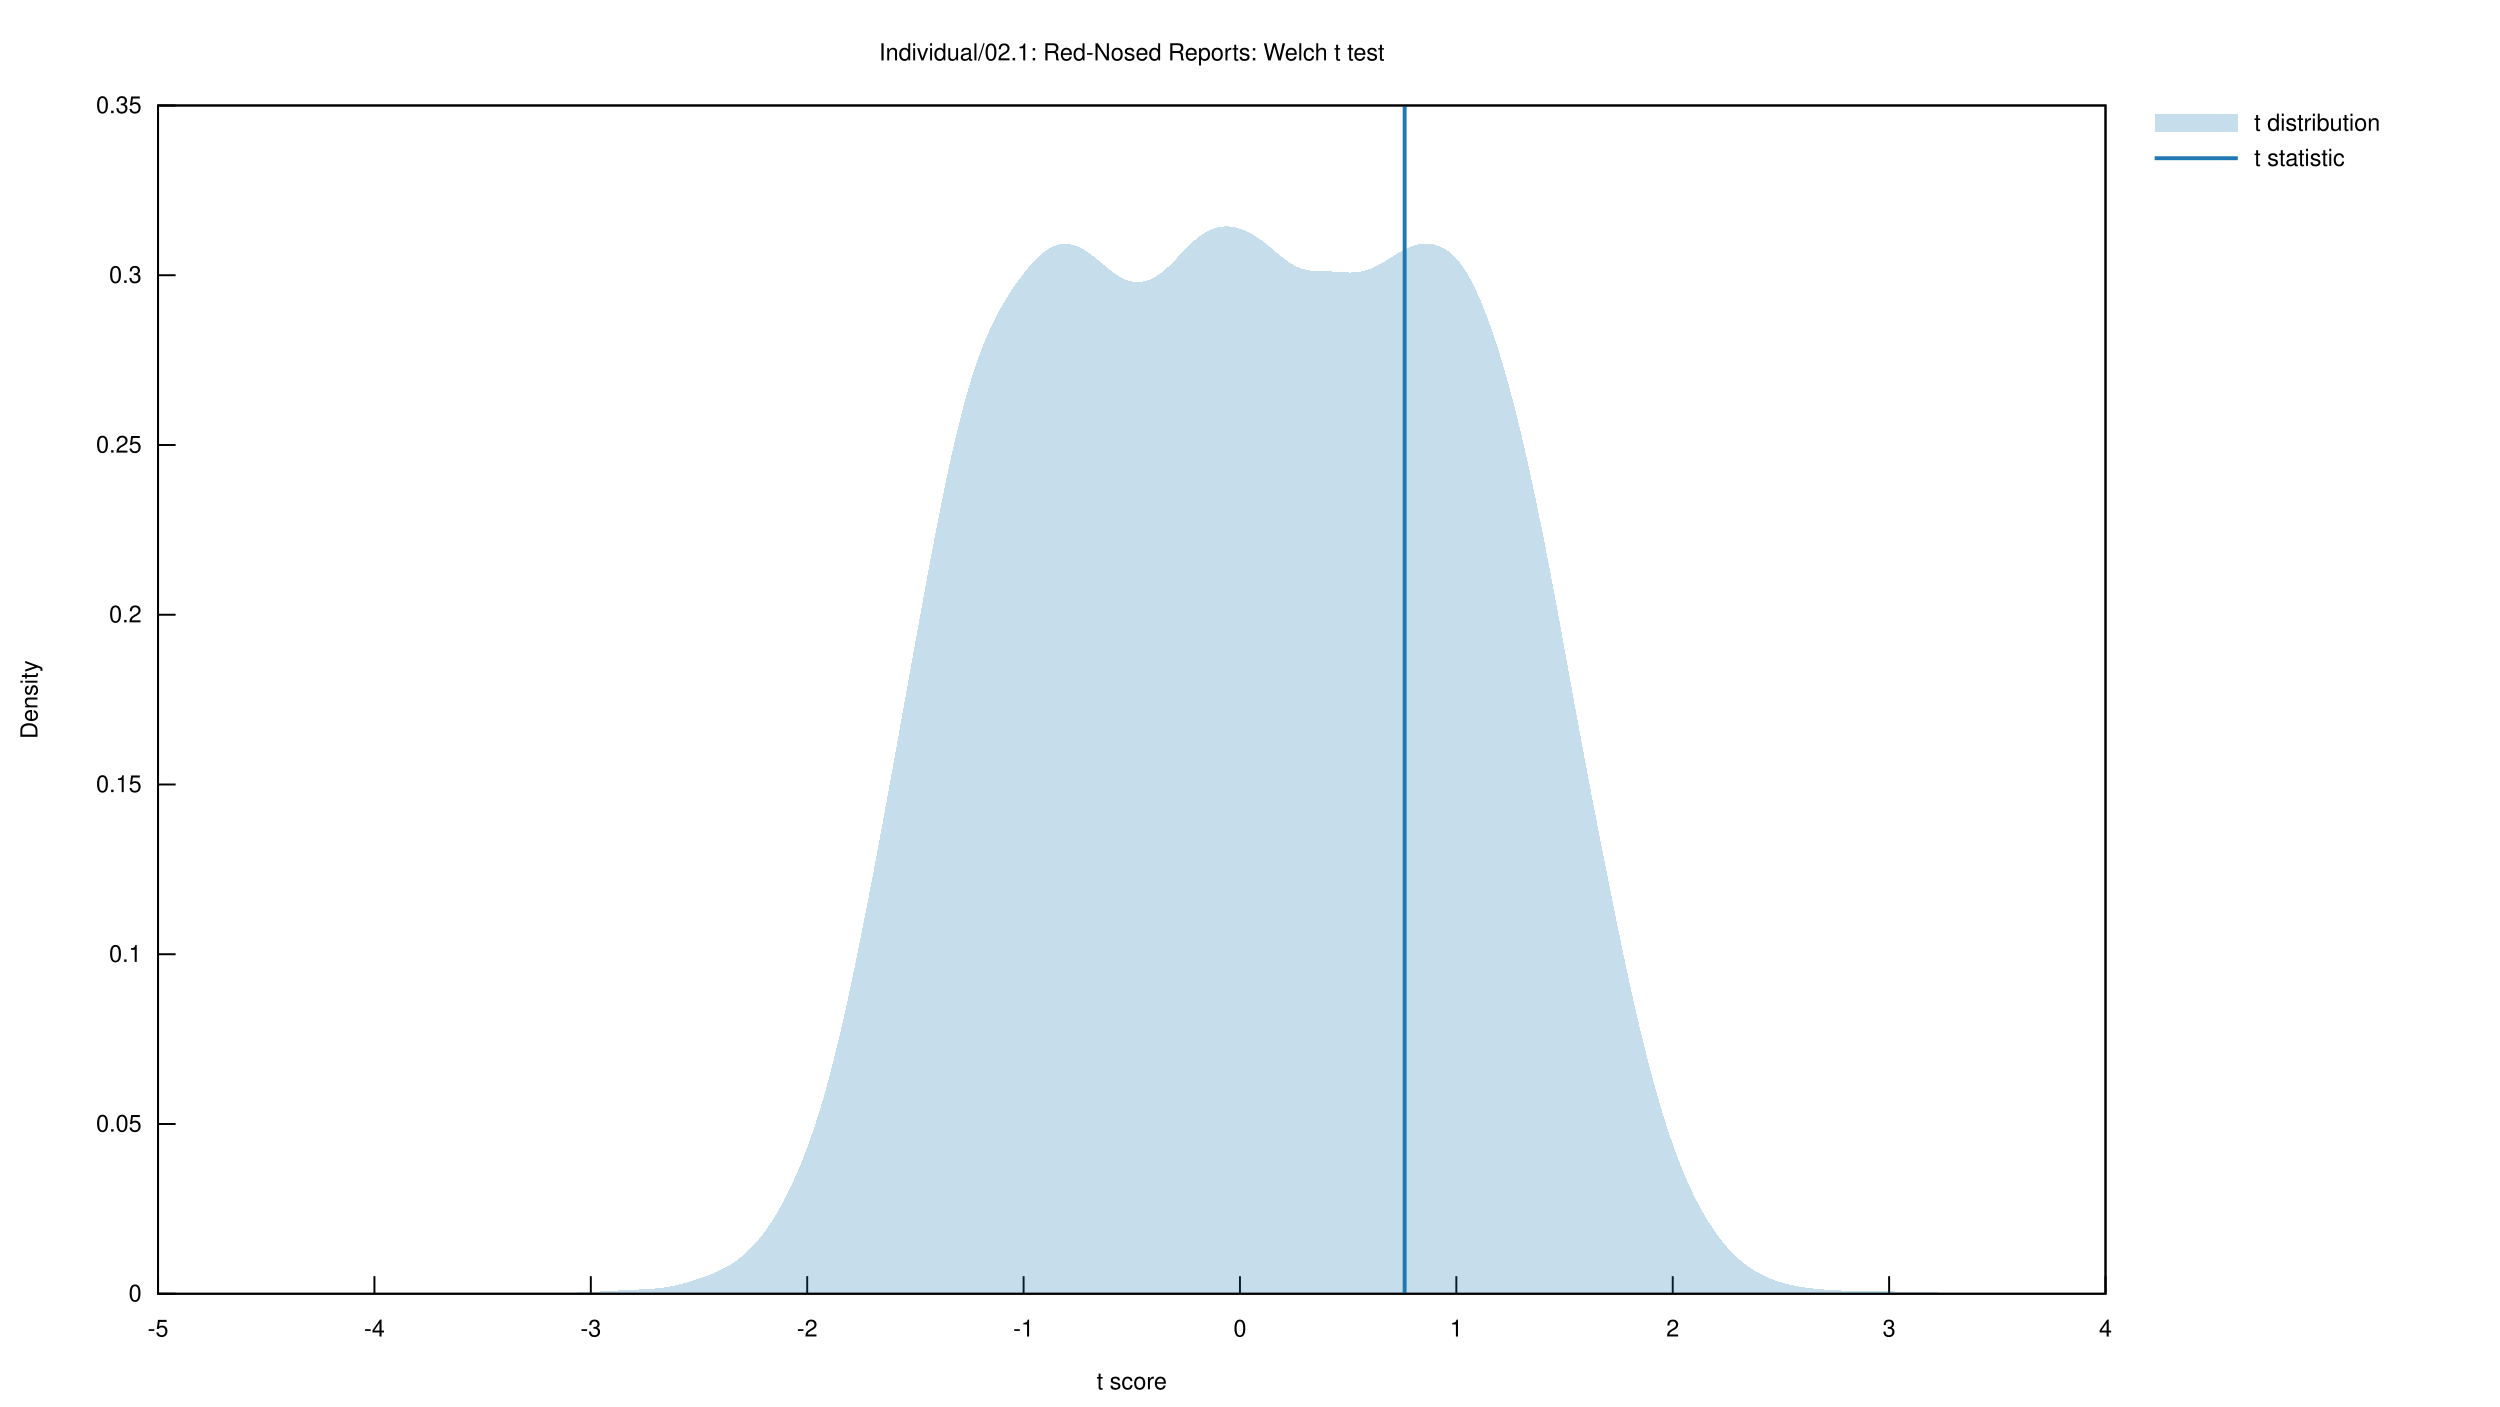
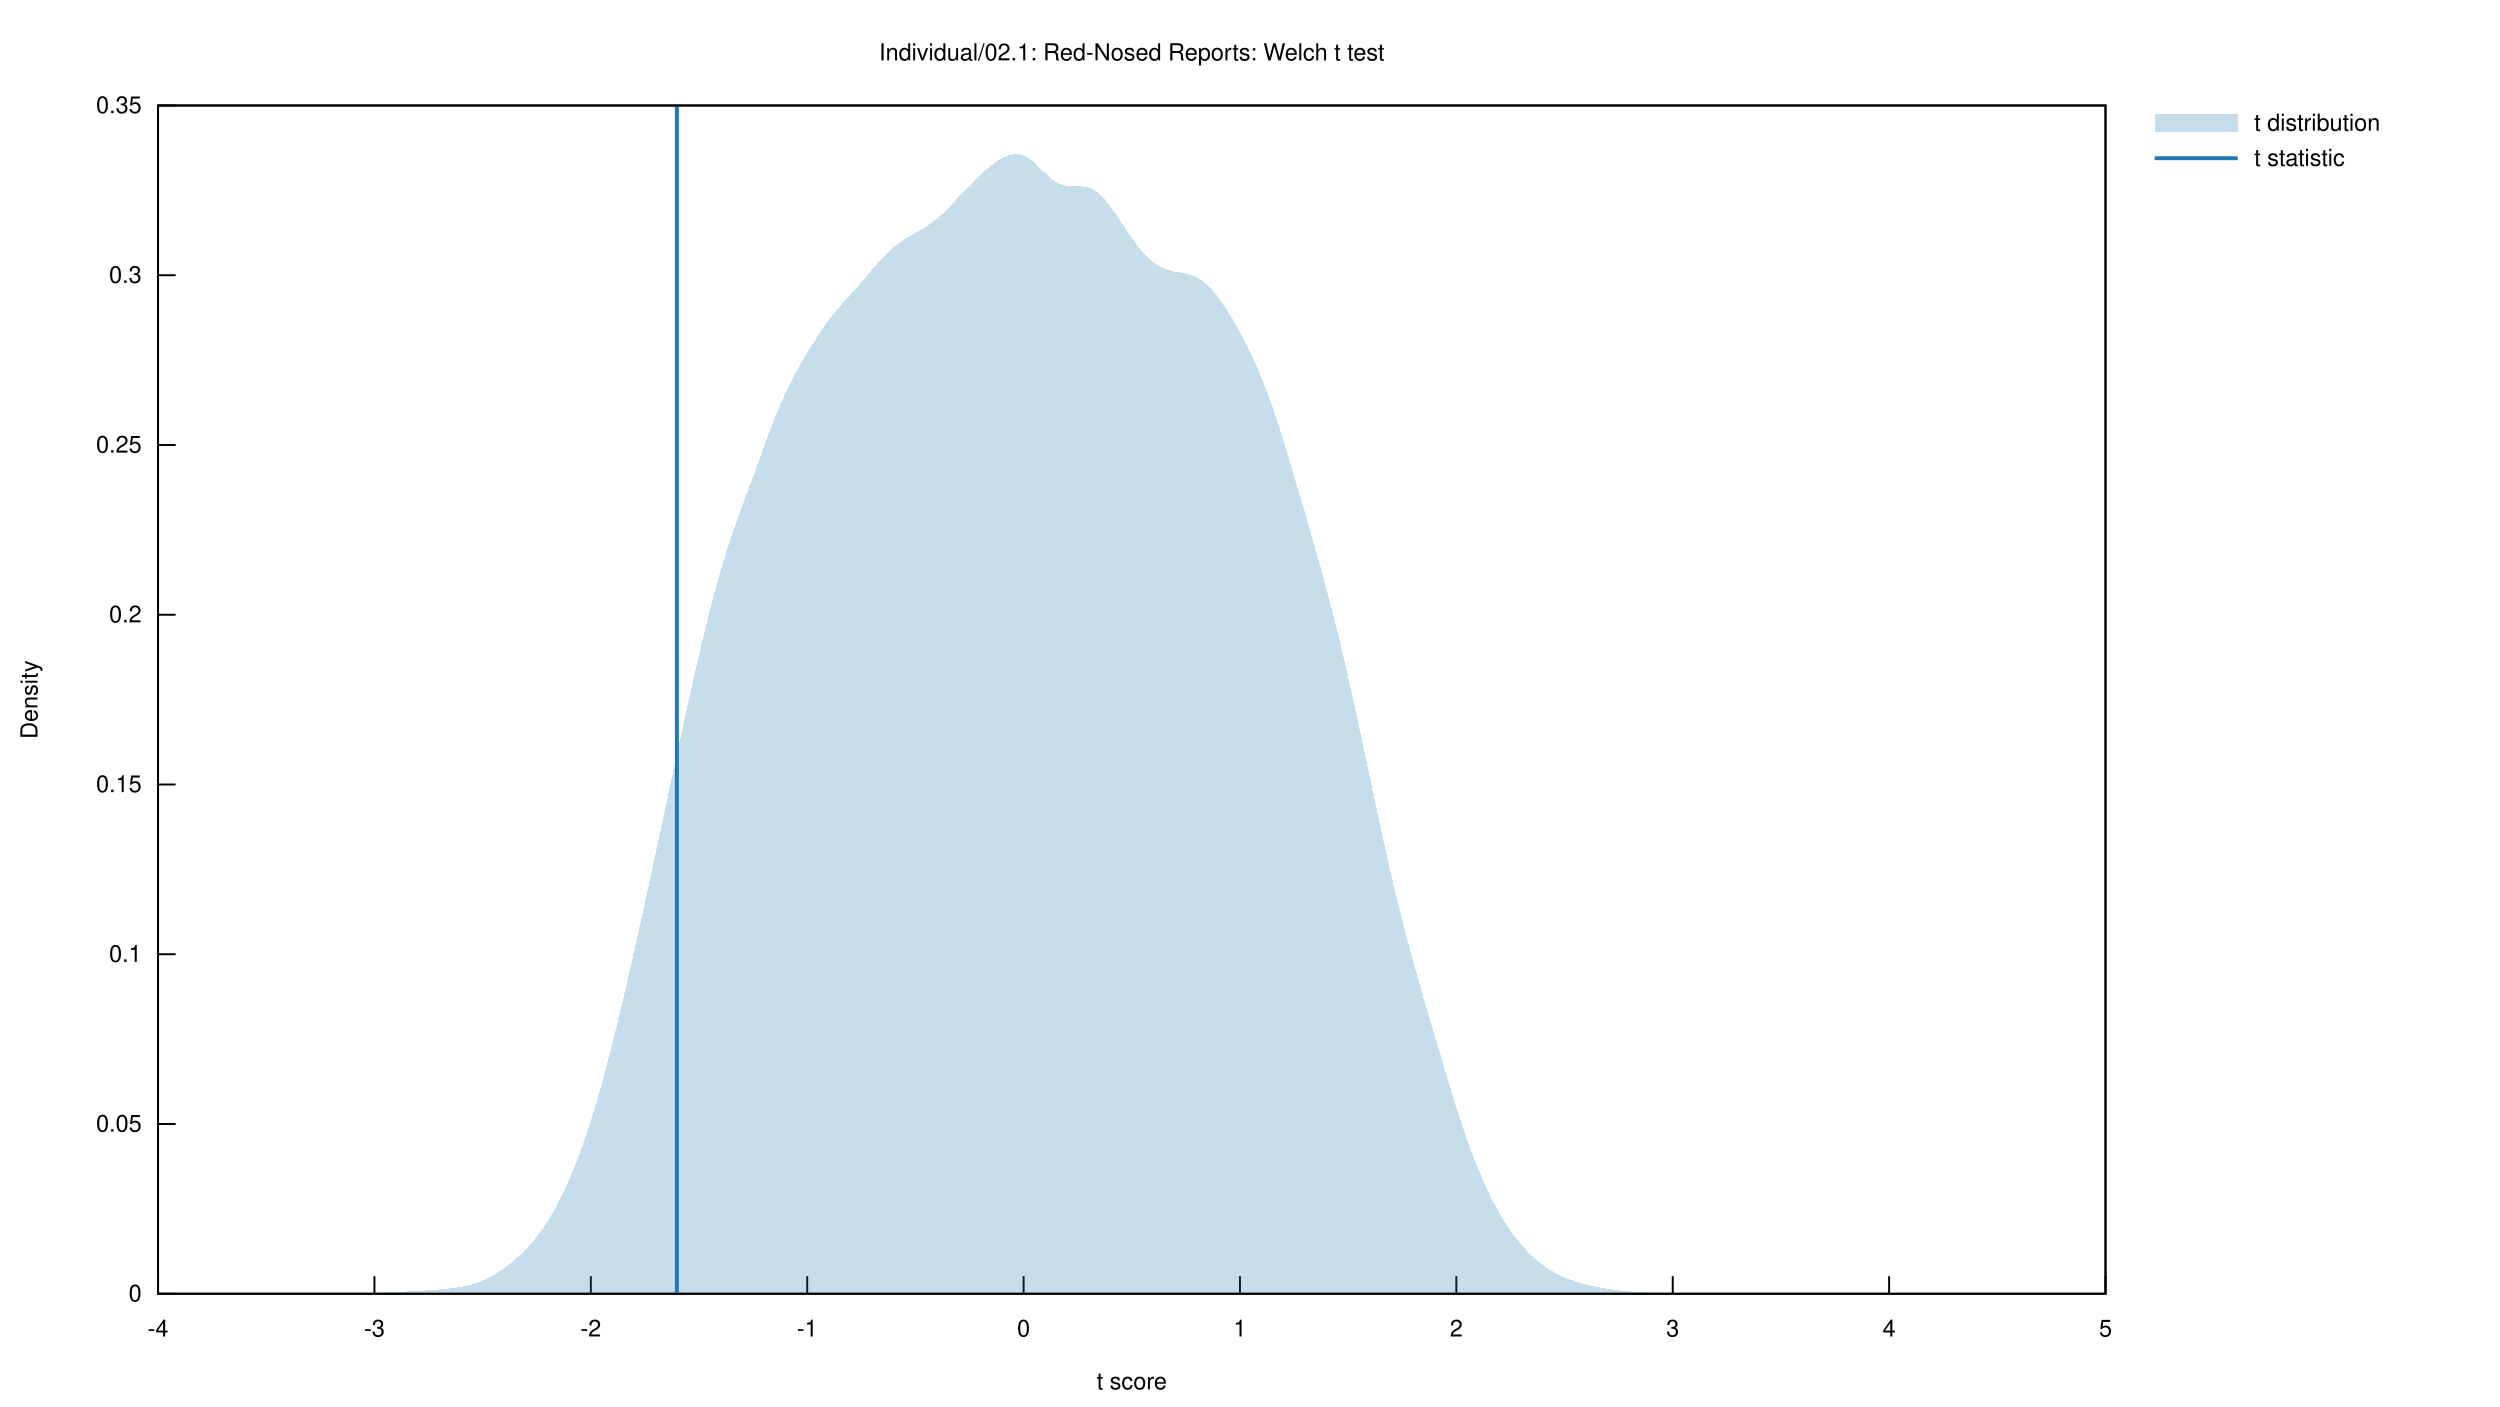
<svg xmlns="http://www.w3.org/2000/svg" xmlns:xlink="http://www.w3.org/1999/xlink" viewBox="0 0 1280 720">
  <g id="gnuplot_canvas">
    <rect x="0" y="0" width="1280" height="720" fill="none" />
    <defs>
      <circle id="gpDot" r="0.5" stroke-width="0.5" stroke="currentColor" />
      <path id="gpPt0" stroke-width="0.222" stroke="currentColor" d="M-1,0 h2 M0,-1 v2" />
      <path id="gpPt1" stroke-width="0.222" stroke="currentColor" d="M-1,-1 L1,1 M1,-1 L-1,1" />
      <path id="gpPt2" stroke-width="0.222" stroke="currentColor" d="M-1,0 L1,0 M0,-1 L0,1 M-1,-1 L1,1 M-1,1 L1,-1" />
      <rect id="gpPt3" stroke-width="0.222" stroke="currentColor" x="-1" y="-1" width="2" height="2" />
      <rect id="gpPt4" stroke-width="0.222" stroke="currentColor" fill="currentColor" x="-1" y="-1" width="2" height="2" />
      <circle id="gpPt5" stroke-width="0.222" stroke="currentColor" cx="0" cy="0" r="1" />
      <use xlink:href="#gpPt5" id="gpPt6" fill="currentColor" stroke="none" />
      <path id="gpPt7" stroke-width="0.222" stroke="currentColor" d="M0,-1.33 L-1.33,0.67 L1.33,0.67 z" />
      <use xlink:href="#gpPt7" id="gpPt8" fill="currentColor" stroke="none" />
      <use xlink:href="#gpPt7" id="gpPt9" stroke="currentColor" transform="rotate(180)" />
      <use xlink:href="#gpPt9" id="gpPt10" fill="currentColor" stroke="none" />
      <use xlink:href="#gpPt3" id="gpPt11" stroke="currentColor" transform="rotate(45)" />
      <use xlink:href="#gpPt11" id="gpPt12" fill="currentColor" stroke="none" />
      <path id="gpPt13" stroke-width="0.222" stroke="currentColor" d="M0,1.330 L1.265,0.411 L0.782,-1.067 L-0.782,-1.076 L-1.265,0.411 z" />
      <use xlink:href="#gpPt13" id="gpPt14" fill="currentColor" stroke="none" />
      <filter id="textbox" filterUnits="objectBoundingBox" x="0" y="0" height="1" width="1">
        <feFlood flood-color="white" flood-opacity="1" result="bgnd" />
        <feComposite in="SourceGraphic" in2="bgnd" operator="atop" />
      </filter>
      <filter id="greybox" filterUnits="objectBoundingBox" x="0" y="0" height="1" width="1">
        <feFlood flood-color="lightgrey" flood-opacity="1" result="grey" />
        <feComposite in="SourceGraphic" in2="grey" operator="atop" />
      </filter>
    </defs>
    <g fill="none" color="white" stroke="currentColor" stroke-width="1.00" stroke-linecap="butt" stroke-linejoin="miter">
</g>
    <g fill="none" color="black" stroke="currentColor" stroke-width="1.00" stroke-linecap="butt" stroke-linejoin="miter">
      <path stroke="black" d="M80.92,662.40 L89.92,662.40  " />
      <g transform="translate(72.53,666.30)" stroke="none" fill="black" font-family="Helvetica" font-size="12.00" text-anchor="end">
        <text>
          <tspan font-family="Helvetica"> 0</tspan>
        </text>
      </g>
    </g>
    <g fill="none" color="black" stroke="currentColor" stroke-width="1.00" stroke-linecap="butt" stroke-linejoin="miter">
      <path stroke="black" d="M80.92,575.49 L89.92,575.49  " />
      <g transform="translate(72.53,579.39)" stroke="none" fill="black" font-family="Helvetica" font-size="12.00" text-anchor="end">
        <text>
          <tspan font-family="Helvetica"> 0.05</tspan>
        </text>
      </g>
    </g>
    <g fill="none" color="black" stroke="currentColor" stroke-width="1.00" stroke-linecap="butt" stroke-linejoin="miter">
      <path stroke="black" d="M80.92,488.57 L89.92,488.57  " />
      <g transform="translate(72.53,492.47)" stroke="none" fill="black" font-family="Helvetica" font-size="12.00" text-anchor="end">
        <text>
          <tspan font-family="Helvetica"> 0.1</tspan>
        </text>
      </g>
    </g>
    <g fill="none" color="black" stroke="currentColor" stroke-width="1.00" stroke-linecap="butt" stroke-linejoin="miter">
      <path stroke="black" d="M80.92,401.66 L89.92,401.66  " />
      <g transform="translate(72.53,405.56)" stroke="none" fill="black" font-family="Helvetica" font-size="12.00" text-anchor="end">
        <text>
          <tspan font-family="Helvetica"> 0.15</tspan>
        </text>
      </g>
    </g>
    <g fill="none" color="black" stroke="currentColor" stroke-width="1.00" stroke-linecap="butt" stroke-linejoin="miter">
      <path stroke="black" d="M80.92,314.75 L89.92,314.75  " />
      <g transform="translate(72.53,318.65)" stroke="none" fill="black" font-family="Helvetica" font-size="12.00" text-anchor="end">
        <text>
          <tspan font-family="Helvetica"> 0.2</tspan>
        </text>
      </g>
    </g>
    <g fill="none" color="black" stroke="currentColor" stroke-width="1.00" stroke-linecap="butt" stroke-linejoin="miter">
      <path stroke="black" d="M80.92,227.84 L89.92,227.84  " />
      <g transform="translate(72.53,231.74)" stroke="none" fill="black" font-family="Helvetica" font-size="12.00" text-anchor="end">
        <text>
          <tspan font-family="Helvetica"> 0.25</tspan>
        </text>
      </g>
    </g>
    <g fill="none" color="black" stroke="currentColor" stroke-width="1.00" stroke-linecap="butt" stroke-linejoin="miter">
      <path stroke="black" d="M80.92,140.92 L89.92,140.92  " />
      <g transform="translate(72.53,144.82)" stroke="none" fill="black" font-family="Helvetica" font-size="12.00" text-anchor="end">
        <text>
          <tspan font-family="Helvetica"> 0.3</tspan>
        </text>
      </g>
    </g>
    <g fill="none" color="black" stroke="currentColor" stroke-width="1.00" stroke-linecap="butt" stroke-linejoin="miter">
      <path stroke="black" d="M80.92,54.01 L89.92,54.01  " />
      <g transform="translate(72.53,57.91)" stroke="none" fill="black" font-family="Helvetica" font-size="12.00" text-anchor="end">
        <text>
          <tspan font-family="Helvetica"> 0.35</tspan>
        </text>
      </g>
    </g>
    <g fill="none" color="black" stroke="currentColor" stroke-width="1.00" stroke-linecap="butt" stroke-linejoin="miter">
      <path stroke="black" d="M80.92,662.40 L80.92,653.40  " />
      <g transform="translate(80.92,684.30)" stroke="none" fill="black" font-family="Helvetica" font-size="12.00" text-anchor="middle">
        <text>
-           <tspan font-family="Helvetica">-5</tspan>
+           <tspan font-family="Helvetica">-4</tspan>
        </text>
      </g>
    </g>
    <g fill="none" color="black" stroke="currentColor" stroke-width="1.00" stroke-linecap="butt" stroke-linejoin="miter">
      <path stroke="black" d="M191.71,662.40 L191.71,653.40  " />
      <g transform="translate(191.71,684.30)" stroke="none" fill="black" font-family="Helvetica" font-size="12.00" text-anchor="middle">
        <text>
-           <tspan font-family="Helvetica">-4</tspan>
+           <tspan font-family="Helvetica">-3</tspan>
        </text>
      </g>
    </g>
    <g fill="none" color="black" stroke="currentColor" stroke-width="1.00" stroke-linecap="butt" stroke-linejoin="miter">
      <path stroke="black" d="M302.50,662.40 L302.50,653.40  " />
      <g transform="translate(302.50,684.30)" stroke="none" fill="black" font-family="Helvetica" font-size="12.00" text-anchor="middle">
        <text>
-           <tspan font-family="Helvetica">-3</tspan>
+           <tspan font-family="Helvetica">-2</tspan>
        </text>
      </g>
    </g>
    <g fill="none" color="black" stroke="currentColor" stroke-width="1.00" stroke-linecap="butt" stroke-linejoin="miter">
      <path stroke="black" d="M413.29,662.40 L413.29,653.40  " />
      <g transform="translate(413.29,684.30)" stroke="none" fill="black" font-family="Helvetica" font-size="12.00" text-anchor="middle">
        <text>
-           <tspan font-family="Helvetica">-2</tspan>
+           <tspan font-family="Helvetica">-1</tspan>
        </text>
      </g>
    </g>
    <g fill="none" color="black" stroke="currentColor" stroke-width="1.00" stroke-linecap="butt" stroke-linejoin="miter">
      <path stroke="black" d="M524.08,662.40 L524.08,653.40  " />
      <g transform="translate(524.08,684.30)" stroke="none" fill="black" font-family="Helvetica" font-size="12.00" text-anchor="middle">
        <text>
-           <tspan font-family="Helvetica">-1</tspan>
+           <tspan font-family="Helvetica"> 0</tspan>
        </text>
      </g>
    </g>
    <g fill="none" color="black" stroke="currentColor" stroke-width="1.00" stroke-linecap="butt" stroke-linejoin="miter">
      <path stroke="black" d="M634.86,662.40 L634.86,653.40  " />
      <g transform="translate(634.86,684.30)" stroke="none" fill="black" font-family="Helvetica" font-size="12.00" text-anchor="middle">
        <text>
-           <tspan font-family="Helvetica"> 0</tspan>
+           <tspan font-family="Helvetica"> 1</tspan>
        </text>
      </g>
    </g>
    <g fill="none" color="black" stroke="currentColor" stroke-width="1.00" stroke-linecap="butt" stroke-linejoin="miter">
      <path stroke="black" d="M745.65,662.40 L745.65,653.40  " />
      <g transform="translate(745.65,684.30)" stroke="none" fill="black" font-family="Helvetica" font-size="12.00" text-anchor="middle">
        <text>
-           <tspan font-family="Helvetica"> 1</tspan>
+           <tspan font-family="Helvetica"> 2</tspan>
        </text>
      </g>
    </g>
    <g fill="none" color="black" stroke="currentColor" stroke-width="1.00" stroke-linecap="butt" stroke-linejoin="miter">
      <path stroke="black" d="M856.44,662.40 L856.44,653.40  " />
      <g transform="translate(856.44,684.30)" stroke="none" fill="black" font-family="Helvetica" font-size="12.00" text-anchor="middle">
        <text>
-           <tspan font-family="Helvetica"> 2</tspan>
+           <tspan font-family="Helvetica"> 3</tspan>
        </text>
      </g>
    </g>
    <g fill="none" color="black" stroke="currentColor" stroke-width="1.00" stroke-linecap="butt" stroke-linejoin="miter">
      <path stroke="black" d="M967.23,662.40 L967.23,653.40  " />
      <g transform="translate(967.23,684.30)" stroke="none" fill="black" font-family="Helvetica" font-size="12.00" text-anchor="middle">
        <text>
-           <tspan font-family="Helvetica"> 3</tspan>
+           <tspan font-family="Helvetica"> 4</tspan>
        </text>
      </g>
    </g>
    <g fill="none" color="black" stroke="currentColor" stroke-width="1.00" stroke-linecap="butt" stroke-linejoin="miter">
      <path stroke="black" d="M1078.02,662.40 L1078.02,653.40  " />
      <g transform="translate(1078.02,684.30)" stroke="none" fill="black" font-family="Helvetica" font-size="12.00" text-anchor="middle">
        <text>
-           <tspan font-family="Helvetica"> 4</tspan>
+           <tspan font-family="Helvetica"> 5</tspan>
        </text>
      </g>
    </g>
    <g fill="none" color="black" stroke="currentColor" stroke-width="1.00" stroke-linecap="butt" stroke-linejoin="miter">
</g>
    <g fill="none" color="black" stroke="currentColor" stroke-width="1.00" stroke-linecap="butt" stroke-linejoin="miter">
      <path stroke="black" d="M80.92,54.01 L80.92,662.40 L1078.02,662.40 L1078.02,54.01 L80.92,54.01 Z  " />
    </g>
    <g fill="none" color="black" stroke="currentColor" stroke-width="1.00" stroke-linecap="butt" stroke-linejoin="miter">
</g>
    <g id="gnuplot_plot_1">
      <g fill="none" color="black" stroke="currentColor" stroke-width="1.00" stroke-linecap="butt" stroke-linejoin="miter">
        <g transform="translate(1154.14,66.91)" stroke="none" fill="black" font-family="Helvetica" font-size="12.00" text-anchor="start">
          <text>
            <tspan font-family="Helvetica">t distribution</tspan>
          </text>
        </g>
      </g>
      <g fill="none" color="black" stroke="currentColor" stroke-width="1.00" stroke-linecap="butt" stroke-linejoin="miter">
        <g stroke="none" shape-rendering="crispEdges">
          <polygon fill="rgb( 31, 120, 180)" fill-opacity="0.25" points="1103.19,67.51 1145.75,67.51 1145.75,58.51 1103.19,58.51 " />
-           <polygon fill="rgb( 31, 120, 180)" fill-opacity="0.25" points="147.50,662.40 149.32,662.40 151.14,662.40 152.97,662.40 154.79,662.39 156.62,662.39 158.44,662.39 160.26,662.38 162.09,662.38 163.91,662.37 165.73,662.36 167.56,662.35 169.38,662.34 171.21,662.33 173.03,662.32 174.85,662.31 176.68,662.30 178.50,662.29 180.32,662.28 182.15,662.27 183.97,662.27 185.79,662.27 187.62,662.27 189.44,662.28 191.27,662.28 193.09,662.29 194.91,662.30 196.74,662.31 198.56,662.31 200.38,662.31 202.21,662.32 204.03,662.32 205.86,662.31 207.68,662.31 209.50,662.30 211.33,662.29 213.15,662.28 214.97,662.28 216.80,662.27 218.62,662.27 220.45,662.27 222.27,662.27 224.09,662.27 225.92,662.27 227.74,662.28 229.56,662.28 231.39,662.29 233.21,662.29 235.03,662.29 236.86,662.29 238.68,662.29 240.51,662.28 242.33,662.26 244.15,662.24 245.98,662.22 247.80,662.20 249.62,662.18 251.45,662.15 253.27,662.13 255.10,662.11 256.92,662.09 258.74,662.07 260.57,662.06 262.39,662.05 264.21,662.04 266.04,662.03 267.86,662.03 269.69,662.03 271.51,662.03 273.33,662.03 275.16,662.03 276.98,662.03 278.80,662.02 280.63,662.02 282.45,662.01 284.27,661.99 286.10,661.97 287.92,661.95 289.75,661.91 291.57,661.87 293.39,661.82 295.22,661.77 297.04,661.71 298.86,661.64 300.69,661.56 302.51,661.48 304.34,661.39 306.16,661.30 307.98,661.21 309.81,661.11 311.63,661.01 313.45,660.91 315.28,660.81 317.10,660.71 318.93,660.61 320.75,660.52 322.57,660.43 324.40,660.35 326.22,660.26 328.04,660.18 329.87,660.08 331.69,659.98 333.51,659.85 335.34,659.71 337.16,659.53 338.99,659.31 340.81,659.06 342.63,658.76 344.46,658.41 346.28,658.02 348.10,657.58 349.93,657.10 351.75,656.59 353.58,656.05 355.40,655.47 357.22,654.87 359.05,654.25 360.87,653.59 362.69,652.90 364.52,652.18 366.34,651.41 368.17,650.58 369.99,649.69 371.81,648.72 373.64,647.67 375.46,646.51 377.28,645.25 379.11,643.86 380.93,642.35 382.76,640.69 384.58,638.89 386.40,636.94 388.23,634.83 390.05,632.56 391.87,630.12 393.70,627.51 395.52,624.72 397.34,621.76 399.17,618.61 400.99,615.27 402.82,611.75 404.64,608.03 406.46,604.11 408.29,599.98 410.11,595.62 411.93,591.03 413.76,586.20 415.58,581.09 417.41,575.69 419.23,569.99 421.05,563.97 422.88,557.62 424.70,550.93 426.52,543.92 428.35,536.57 430.17,528.92 432.00,520.98 433.82,512.78 435.64,504.33 437.47,495.66 439.29,486.79 441.11,477.74 442.94,468.53 444.76,459.16 446.58,449.66 448.41,440.03 450.23,430.30 452.06,420.46 453.88,410.54 455.70,400.55 457.53,390.51 459.35,380.42 461.17,370.30 463.00,360.16 464.82,350.02 466.65,339.88 468.47,329.76 470.29,319.68 472.12,309.66 473.94,299.71 475.76,289.88 477.59,280.19 479.41,270.68 481.24,261.38 483.06,252.34 484.88,243.60 486.71,235.18 488.53,227.13 490.35,219.46 492.18,212.20 494.00,205.36 495.82,198.94 497.65,192.94 499.47,187.36 501.30,182.17 503.12,177.36 504.94,172.90 506.77,168.76 508.59,164.91 510.41,161.31 512.24,157.94 514.06,154.77 515.89,151.77 517.71,148.92 519.53,146.21 521.36,143.63 523.18,141.17 525.00,138.83 526.83,136.63 528.65,134.56 530.48,132.65 532.30,130.91 534.12,129.36 535.95,128.02 537.77,126.89 539.59,126.01 541.42,125.36 543.24,124.96 545.06,124.81 546.89,124.89 548.71,125.21 550.54,125.74 552.36,126.48 554.18,127.40 556.01,128.49 557.83,129.73 559.65,131.10 561.48,132.55 563.30,134.06 565.13,135.60 566.95,137.11 568.77,138.57 570.60,139.93 572.42,141.15 574.24,142.20 576.07,143.07 577.89,143.72 579.72,144.16 581.54,144.37 583.36,144.37 585.19,144.14 587.01,143.70 588.83,143.05 590.66,142.19 592.48,141.12 594.31,139.86 596.13,138.41 597.95,136.79 599.78,135.04 601.60,133.19 603.42,131.27 605.25,129.33 607.07,127.42 608.89,125.58 610.72,123.85 612.54,122.25 614.37,120.82 616.19,119.57 618.01,118.50 619.84,117.62 621.66,116.93 623.48,116.42 625.31,116.09 627.13,115.94 628.96,115.95 630.78,116.12 632.60,116.45 634.43,116.93 636.25,117.56 638.07,118.33 639.90,119.23 641.72,120.27 643.55,121.42 645.37,122.68 647.19,124.04 649.02,125.49 650.84,126.99 652.66,128.52 654.49,130.06 656.31,131.55 658.13,132.96 659.96,134.26 661.78,135.42 663.61,136.40 665.43,137.19 667.25,137.79 669.08,138.23 670.90,138.51 672.72,138.67 674.55,138.76 676.37,138.80 678.20,138.84 680.02,138.89 681.84,138.98 683.67,139.10 685.49,139.23 687.31,139.37 689.14,139.48 690.96,139.53 692.79,139.50 694.61,139.35 696.43,139.09 698.26,138.68 700.08,138.15 701.90,137.48 703.73,136.68 705.55,135.77 707.37,134.78 709.20,133.70 711.02,132.58 712.85,131.44 714.67,130.30 716.49,129.20 718.32,128.17 720.14,127.24 721.96,126.43 723.79,125.76 725.61,125.25 727.44,124.91 729.26,124.74 731.08,124.74 732.91,124.93 734.73,125.30 736.55,125.87 738.38,126.65 740.20,127.67 742.03,128.94 743.85,130.49 745.67,132.35 747.50,134.53 749.32,137.05 751.14,139.91 752.97,143.12 754.79,146.68 756.61,150.57 758.44,154.78 760.26,159.30 762.09,164.13 763.91,169.25 765.73,174.66 767.56,180.36 769.38,186.36 771.20,192.65 773.03,199.24 774.85,206.13 776.68,213.31 778.50,220.77 780.32,228.51 782.15,236.51 783.97,244.77 785.79,253.26 787.62,261.99 789.44,270.94 791.27,280.11 793.09,289.48 794.91,299.04 796.74,308.76 798.56,318.63 800.38,328.59 802.21,338.62 804.03,348.67 805.85,358.69 807.68,368.66 809.50,378.54 811.33,388.31 813.15,397.97 814.97,407.51 816.80,416.95 818.62,426.30 820.44,435.57 822.27,444.77 824.09,453.90 825.92,462.95 827.74,471.91 829.56,480.76 831.39,489.47 833.21,498.03 835.03,506.39 836.86,514.54 838.68,522.46 840.51,530.13 842.33,537.54 844.15,544.69 845.98,551.57 847.80,558.18 849.62,564.51 851.45,570.57 853.27,576.36 855.10,581.87 856.92,587.11 858.74,592.08 860.57,596.80 862.39,601.25 864.21,605.47 866.04,609.45 867.86,613.21 869.68,616.75 871.51,620.10 873.33,623.25 875.16,626.22 876.98,629.02 878.80,631.64 880.63,634.10 882.45,636.41 884.27,638.55 886.10,640.55 887.92,642.40 889.75,644.12 891.57,645.70 893.39,647.16 895.22,648.50 897.04,649.73 898.86,650.86 900.69,651.90 902.51,652.85 904.34,653.72 906.16,654.51 907.98,655.23 909.81,655.89 911.63,656.48 913.45,657.01 915.28,657.49 917.10,657.91 918.92,658.29 920.75,658.63 922.57,658.93 924.40,659.20 926.22,659.45 928.04,659.67 929.87,659.86 931.69,660.04 933.51,660.20 935.34,660.34 937.16,660.47 938.99,660.58 940.81,660.67 942.63,660.74 944.46,660.81 946.28,660.86 948.10,660.90 949.93,660.93 951.75,660.96 953.58,660.98 955.40,661.00 957.22,661.03 959.05,661.05 960.87,661.08 962.69,661.11 964.52,661.14 966.34,661.17 968.16,661.21 969.99,661.24 971.81,661.28 973.64,661.32 975.46,661.35 977.28,661.39 979.11,661.43 980.93,661.47 982.75,661.51 984.58,661.56 986.40,661.61 988.23,661.65 990.05,661.70 991.87,661.75 993.70,661.80 995.52,661.85 997.34,661.90 999.17,661.95 1000.99,661.99 1002.82,662.03 1004.64,662.07 1006.46,662.10 1008.29,662.13 1010.11,662.16 1011.93,662.18 1013.76,662.20 1015.58,662.22 1017.40,662.24 1019.23,662.26 1021.05,662.27 1022.88,662.29 1024.70,662.30 1026.52,662.31 1028.35,662.32 1030.17,662.33 1031.99,662.34 1033.82,662.35 1035.64,662.36 1037.47,662.37 1039.29,662.37 1041.11,662.38 1042.94,662.39 1044.76,662.39 1046.58,662.39 1048.41,662.39 1050.23,662.40 1052.06,662.40 1053.88,662.40 1055.70,662.40 1057.53,662.40 1057.53,662.40 1055.70,662.40 1053.88,662.40 1052.06,662.40 1050.23,662.40 1048.41,662.40 1046.58,662.40 1044.76,662.40 1042.94,662.40 1041.11,662.40 1039.29,662.40 1037.47,662.40 1035.64,662.40 1033.82,662.40 1031.99,662.40 1030.17,662.40 1028.35,662.40 1026.52,662.40 1024.70,662.40 1022.88,662.40 1021.05,662.40 1019.23,662.40 1017.40,662.40 1015.58,662.40 1013.76,662.40 1011.93,662.40 1010.11,662.40 1008.29,662.40 1006.46,662.40 1004.64,662.40 1002.82,662.40 1000.99,662.40 999.17,662.40 997.34,662.40 995.52,662.40 993.70,662.40 991.87,662.40 990.05,662.40 988.23,662.40 986.40,662.40 984.58,662.40 982.75,662.40 980.93,662.40 979.11,662.40 977.28,662.40 975.46,662.40 973.64,662.40 971.81,662.40 969.99,662.40 968.16,662.40 966.34,662.40 964.52,662.40 962.69,662.40 960.87,662.40 959.05,662.40 957.22,662.40 955.40,662.40 953.58,662.40 951.75,662.40 949.93,662.40 948.10,662.40 946.28,662.40 944.46,662.40 942.63,662.40 940.81,662.40 938.99,662.40 937.16,662.40 935.34,662.40 933.51,662.40 931.69,662.40 929.87,662.40 928.04,662.40 926.22,662.40 924.40,662.40 922.57,662.40 920.75,662.40 918.92,662.40 917.10,662.40 915.28,662.40 913.45,662.40 911.63,662.40 909.81,662.40 907.98,662.40 906.16,662.40 904.34,662.40 902.51,662.40 900.69,662.40 898.86,662.40 897.04,662.40 895.22,662.40 893.39,662.40 891.57,662.40 889.75,662.40 887.92,662.40 886.10,662.40 884.27,662.40 882.45,662.40 880.63,662.40 878.80,662.40 876.98,662.40 875.16,662.40 873.33,662.40 871.51,662.40 869.68,662.40 867.86,662.40 866.04,662.40 864.21,662.40 862.39,662.40 860.57,662.40 858.74,662.40 856.92,662.40 855.10,662.40 853.27,662.40 851.45,662.40 849.62,662.40 847.80,662.40 845.98,662.40 844.15,662.40 842.33,662.40 840.51,662.40 838.68,662.40 836.86,662.40 835.03,662.40 833.21,662.40 831.39,662.40 829.56,662.40 827.74,662.40 825.92,662.40 824.09,662.40 822.27,662.40 820.44,662.40 818.62,662.40 816.80,662.40 814.97,662.40 813.15,662.40 811.33,662.40 809.50,662.40 807.68,662.40 805.85,662.40 804.03,662.40 802.21,662.40 800.38,662.40 798.56,662.40 796.74,662.40 794.91,662.40 793.09,662.40 791.27,662.40 789.44,662.40 787.62,662.40 785.79,662.40 783.97,662.40 782.15,662.40 780.32,662.40 778.50,662.40 776.68,662.40 774.85,662.40 773.03,662.40 771.20,662.40 769.38,662.40 767.56,662.40 765.73,662.40 763.91,662.40 762.09,662.40 760.26,662.40 758.44,662.40 756.61,662.40 754.79,662.40 752.97,662.40 751.14,662.40 749.32,662.40 747.50,662.40 745.67,662.40 743.85,662.40 742.03,662.40 740.20,662.40 738.38,662.40 736.55,662.40 734.73,662.40 732.91,662.40 731.08,662.40 729.26,662.40 727.44,662.40 725.61,662.40 723.79,662.40 721.96,662.40 720.14,662.40 718.32,662.40 716.49,662.40 714.67,662.40 712.85,662.40 711.02,662.40 709.20,662.40 707.37,662.40 705.55,662.40 703.73,662.40 701.90,662.40 700.08,662.40 698.26,662.40 696.43,662.40 694.61,662.40 692.79,662.40 690.96,662.40 689.14,662.40 687.31,662.40 685.49,662.40 683.67,662.40 681.84,662.40 680.02,662.40 678.20,662.40 676.37,662.40 674.55,662.40 672.72,662.40 670.90,662.40 669.08,662.40 667.25,662.40 665.43,662.40 663.61,662.40 661.78,662.40 659.96,662.40 658.13,662.40 656.31,662.40 654.49,662.40 652.66,662.40 650.84,662.40 649.02,662.40 647.19,662.40 645.37,662.40 643.55,662.40 641.72,662.40 639.90,662.40 638.07,662.40 636.25,662.40 634.43,662.40 632.60,662.40 630.78,662.40 628.96,662.40 627.13,662.40 625.31,662.40 623.48,662.40 621.66,662.40 619.84,662.40 618.01,662.40 616.19,662.40 614.37,662.40 612.54,662.40 610.72,662.40 608.89,662.40 607.07,662.40 605.25,662.40 603.42,662.40 601.60,662.40 599.78,662.40 597.95,662.40 596.13,662.40 594.31,662.40 592.48,662.40 590.66,662.40 588.83,662.40 587.01,662.40 585.19,662.40 583.36,662.40 581.54,662.40 579.72,662.40 577.89,662.40 576.07,662.40 574.24,662.40 572.42,662.40 570.60,662.40 568.77,662.40 566.95,662.40 565.13,662.40 563.30,662.40 561.48,662.40 559.65,662.40 557.83,662.40 556.01,662.40 554.18,662.40 552.36,662.40 550.54,662.40 548.71,662.40 546.89,662.40 545.06,662.40 543.24,662.40 541.42,662.40 539.59,662.40 537.77,662.40 535.95,662.40 534.12,662.40 532.30,662.40 530.48,662.40 528.65,662.40 526.83,662.40 525.00,662.40 523.18,662.40 521.36,662.40 519.53,662.40 517.71,662.40 515.89,662.40 514.06,662.40 512.24,662.40 510.41,662.40 508.59,662.40 506.77,662.40 504.94,662.40 503.12,662.40 501.30,662.40 499.47,662.40 497.65,662.40 495.82,662.40 494.00,662.40 492.18,662.40 490.35,662.40 488.53,662.40 486.71,662.40 484.88,662.40 483.06,662.40 481.24,662.40 479.41,662.40 477.59,662.40 475.76,662.40 473.94,662.40 472.12,662.40 470.29,662.40 468.47,662.40 466.65,662.40 464.82,662.40 463.00,662.40 461.17,662.40 459.35,662.40 457.53,662.40 455.70,662.40 453.88,662.40 452.06,662.40 450.23,662.40 448.41,662.40 446.58,662.40 444.76,662.40 442.94,662.40 441.11,662.40 439.29,662.40 437.47,662.40 435.64,662.40 433.82,662.40 432.00,662.40 430.17,662.40 428.35,662.40 426.52,662.40 424.70,662.40 422.88,662.40 421.05,662.40 419.23,662.40 417.41,662.40 415.58,662.40 413.76,662.40 411.93,662.40 410.11,662.40 408.29,662.40 406.46,662.40 404.64,662.40 402.82,662.40 400.99,662.40 399.17,662.40 397.34,662.40 395.52,662.40 393.70,662.40 391.87,662.40 390.05,662.40 388.23,662.40 386.40,662.40 384.58,662.40 382.76,662.40 380.93,662.40 379.11,662.40 377.28,662.40 375.46,662.40 373.64,662.40 371.81,662.40 369.99,662.40 368.17,662.40 366.34,662.40 364.52,662.40 362.69,662.40 360.87,662.40 359.05,662.40 357.22,662.40 355.40,662.40 353.58,662.40 351.75,662.40 349.93,662.40 348.10,662.40 346.28,662.40 344.46,662.40 342.63,662.40 340.81,662.40 338.99,662.40 337.16,662.40 335.34,662.40 333.51,662.40 331.69,662.40 329.87,662.40 328.04,662.40 326.22,662.40 324.40,662.40 322.57,662.40 320.75,662.40 318.93,662.40 317.10,662.40 315.28,662.40 313.45,662.40 311.63,662.40 309.81,662.40 307.98,662.40 306.16,662.40 304.34,662.40 302.51,662.40 300.69,662.40 298.86,662.40 297.04,662.40 295.22,662.40 293.39,662.40 291.57,662.40 289.75,662.40 287.92,662.40 286.10,662.40 284.27,662.40 282.45,662.40 280.63,662.40 278.80,662.40 276.98,662.40 275.16,662.40 273.33,662.40 271.51,662.40 269.69,662.40 267.86,662.40 266.04,662.40 264.21,662.40 262.39,662.40 260.57,662.40 258.74,662.40 256.92,662.40 255.10,662.40 253.27,662.40 251.45,662.40 249.62,662.40 247.80,662.40 245.98,662.40 244.15,662.40 242.33,662.40 240.51,662.40 238.68,662.40 236.86,662.40 235.03,662.40 233.21,662.40 231.39,662.40 229.56,662.40 227.74,662.40 225.92,662.40 224.09,662.40 222.27,662.40 220.45,662.40 218.62,662.40 216.80,662.40 214.97,662.40 213.15,662.40 211.33,662.40 209.50,662.40 207.68,662.40 205.86,662.40 204.03,662.40 202.21,662.40 200.38,662.40 198.56,662.40 196.74,662.40 194.91,662.40 193.09,662.40 191.27,662.40 189.44,662.40 187.62,662.40 185.79,662.40 183.97,662.40 182.15,662.40 180.32,662.40 178.50,662.40 176.68,662.40 174.85,662.40 173.03,662.40 171.21,662.40 169.38,662.40 167.56,662.40 165.73,662.40 163.91,662.40 162.09,662.40 160.26,662.40 158.44,662.40 156.62,662.40 154.79,662.40 152.97,662.40 151.14,662.40 149.32,662.40 147.50,662.40 " />
+           <polygon fill="rgb( 31, 120, 180)" fill-opacity="0.25" points="112.10,662.40 113.83,662.40 115.56,662.40 117.29,662.40 119.02,662.40 120.75,662.39 122.48,662.39 124.21,662.39 125.94,662.39 127.67,662.38 129.40,662.38 131.13,662.37 132.85,662.37 134.58,662.36 136.31,662.36 138.04,662.35 139.77,662.34 141.50,662.34 143.23,662.33 144.96,662.33 146.69,662.32 148.42,662.32 150.15,662.32 151.88,662.32 153.61,662.31 155.34,662.31 157.06,662.31 158.79,662.31 160.52,662.30 162.25,662.30 163.98,662.30 165.71,662.29 167.44,662.28 169.17,662.27 170.90,662.26 172.63,662.25 174.36,662.23 176.09,662.21 177.82,662.19 179.55,662.17 181.27,662.14 183.00,662.11 184.73,662.07 186.46,662.03 188.19,661.99 189.92,661.95 191.65,661.90 193.38,661.85 195.11,661.79 196.84,661.73 198.57,661.67 200.30,661.61 202.03,661.54 203.75,661.46 205.48,661.39 207.21,661.31 208.94,661.22 210.67,661.13 212.40,661.04 214.13,660.94 215.86,660.83 217.59,660.72 219.32,660.61 221.05,660.49 222.78,660.36 224.51,660.23 226.24,660.08 227.96,659.93 229.69,659.75 231.42,659.56 233.15,659.34 234.88,659.08 236.61,658.78 238.34,658.44 240.07,658.04 241.80,657.57 243.53,657.04 245.26,656.43 246.99,655.74 248.72,654.97 250.45,654.11 252.17,653.18 253.90,652.16 255.63,651.06 257.36,649.89 259.09,648.63 260.82,647.30 262.55,645.90 264.28,644.41 266.01,642.84 267.74,641.18 269.47,639.41 271.20,637.55 272.93,635.56 274.66,633.44 276.38,631.17 278.11,628.76 279.84,626.17 281.57,623.42 283.30,620.48 285.03,617.35 286.76,614.03 288.49,610.50 290.22,606.77 291.95,602.82 293.68,598.66 295.41,594.28 297.14,589.66 298.87,584.82 300.59,579.73 302.32,574.40 304.05,568.83 305.78,563.02 307.51,556.97 309.24,550.69 310.97,544.20 312.70,537.51 314.43,530.63 316.16,523.59 317.89,516.40 319.62,509.09 321.35,501.66 323.08,494.13 324.80,486.52 326.53,478.82 328.26,471.05 329.99,463.21 331.72,455.30 333.45,447.34 335.18,439.33 336.91,431.28 338.64,423.21 340.37,415.13 342.10,407.04 343.83,398.98 345.56,390.94 347.29,382.94 349.01,374.99 350.74,367.09 352.47,359.26 354.20,351.51 355.93,343.87 357.66,336.34 359.39,328.96 361.12,321.76 362.85,314.77 364.58,308.02 366.31,301.54 368.04,295.34 369.77,289.43 371.50,283.81 373.22,278.44 374.95,273.30 376.68,268.34 378.41,263.51 380.14,258.77 381.87,254.06 383.60,249.36 385.33,244.63 387.06,239.88 388.79,235.12 390.52,230.37 392.25,225.67 393.98,221.05 395.71,216.56 397.43,212.23 399.16,208.08 400.89,204.13 402.62,200.38 404.35,196.82 406.08,193.43 407.81,190.19 409.54,187.08 411.27,184.07 413.00,181.15 414.73,178.31 416.46,175.54 418.19,172.84 419.92,170.22 421.64,167.69 423.37,165.26 425.10,162.93 426.83,160.71 428.56,158.58 430.29,156.54 432.02,154.57 433.75,152.64 435.48,150.74 437.21,148.83 438.94,146.90 440.67,144.94 442.40,142.95 444.13,140.92 445.85,138.88 447.58,136.85 449.31,134.84 451.04,132.90 452.77,131.05 454.50,129.30 456.23,127.68 457.96,126.20 459.69,124.85 461.42,123.62 463.15,122.49 464.88,121.45 466.61,120.45 468.34,119.48 470.06,118.50 471.79,117.48 473.52,116.40 475.25,115.25 476.98,114.00 478.71,112.66 480.44,111.22 482.17,109.68 483.90,108.05 485.63,106.35 487.36,104.59 489.09,102.78 490.82,100.95 492.55,99.10 494.27,97.27 496.00,95.46 497.73,93.69 499.46,91.97 501.19,90.30 502.92,88.70 504.65,87.17 506.38,85.71 508.11,84.34 509.84,83.06 511.57,81.90 513.30,80.88 515.03,80.03 516.76,79.39 518.48,78.98 520.21,78.85 521.94,79.02 523.67,79.49 525.40,80.28 527.13,81.36 528.86,82.69 530.59,84.22 532.32,85.88 534.05,87.59 535.78,89.26 537.51,90.82 539.24,92.19 540.97,93.34 542.69,94.22 544.42,94.83 546.15,95.20 547.88,95.38 549.61,95.42 551.34,95.40 553.07,95.41 554.80,95.53 556.53,95.84 558.26,96.39 559.99,97.23 561.72,98.38 563.45,99.85 565.18,101.62 566.90,103.65 568.63,105.91 570.36,108.33 572.09,110.88 573.82,113.49 575.55,116.11 577.28,118.70 579.01,121.22 580.74,123.64 582.47,125.94 584.20,128.08 585.93,130.05 587.66,131.83 589.38,133.40 591.11,134.77 592.84,135.92 594.57,136.88 596.30,137.64 598.03,138.23 599.76,138.69 601.49,139.05 603.22,139.36 604.95,139.66 606.68,140.00 608.41,140.42 610.14,140.97 611.87,141.68 613.59,142.57 615.32,143.68 617.05,145.02 618.78,146.58 620.51,148.37 622.24,150.39 623.97,152.60 625.70,155.01 627.43,157.59 629.16,160.31 630.89,163.17 632.62,166.15 634.35,169.24 636.08,172.44 637.80,175.77 639.53,179.24 641.26,182.87 642.99,186.67 644.72,190.67 646.45,194.89 648.18,199.34 649.91,204.02 651.64,208.92 653.37,214.04 655.10,219.34 656.83,224.80 658.56,230.40 660.29,236.09 662.01,241.86 663.74,247.68 665.47,253.53 667.20,259.42 668.93,265.35 670.66,271.31 672.39,277.33 674.12,283.42 675.85,289.60 677.58,295.89 679.31,302.30 681.04,308.86 682.77,315.59 684.50,322.48 686.22,329.55 687.95,336.80 689.68,344.23 691.41,351.83 693.14,359.59 694.87,367.49 696.60,375.50 698.33,383.60 700.06,391.75 701.79,399.92 703.52,408.08 705.25,416.18 706.98,424.19 708.71,432.09 710.43,439.83 712.16,447.39 713.89,454.76 715.62,461.92 717.35,468.88 719.08,475.63 720.81,482.20 722.54,488.59 724.27,494.84 726.00,500.96 727.73,506.99 729.46,512.95 731.19,518.86 732.92,524.74 734.64,530.59 736.37,536.43 738.10,542.24 739.83,548.01 741.56,553.72 743.29,559.35 745.02,564.89 746.75,570.30 748.48,575.57 750.21,580.68 751.94,585.60 753.67,590.33 755.40,594.87 757.13,599.19 758.85,603.31 760.58,607.23 762.31,610.94 764.04,614.46 765.77,617.78 767.50,620.91 769.23,623.86 770.96,626.64 772.69,629.25 774.42,631.69 776.15,633.99 777.88,636.14 779.61,638.15 781.34,640.04 783.06,641.80 784.79,643.44 786.52,644.97 788.25,646.39 789.98,647.72 791.71,648.94 793.44,650.07 795.17,651.11 796.90,652.07 798.63,652.94 800.36,653.74 802.09,654.48 803.82,655.15 805.55,655.76 807.27,656.33 809.00,656.85 810.73,657.32 812.46,657.77 814.19,658.18 815.92,658.56 817.65,658.91 819.38,659.24 821.11,659.55 822.84,659.83 824.57,660.10 826.30,660.34 828.03,660.56 829.76,660.75 831.48,660.93 833.21,661.10 834.94,661.24 836.67,661.37 838.40,661.48 840.13,661.58 841.86,661.67 843.59,661.75 845.32,661.82 847.05,661.89 848.78,661.94 850.51,661.99 852.24,662.04 853.97,662.07 855.69,662.11 857.42,662.13 859.15,662.15 860.88,662.17 862.61,662.18 864.34,662.19 866.07,662.19 867.80,662.19 869.53,662.19 871.26,662.19 872.99,662.19 874.72,662.20 876.45,662.20 878.18,662.20 879.90,662.20 881.63,662.21 883.36,662.22 885.09,662.22 886.82,662.23 888.55,662.23 890.28,662.24 892.01,662.24 893.74,662.24 895.47,662.24 897.20,662.24 898.93,662.23 900.66,662.23 902.39,662.22 904.11,662.21 905.84,662.20 907.57,662.19 909.30,662.19 911.03,662.18 912.76,662.18 914.49,662.18 916.22,662.18 917.95,662.19 919.68,662.20 921.41,662.21 923.14,662.22 924.87,662.23 926.60,662.25 928.32,662.26 930.05,662.27 931.78,662.28 933.51,662.29 935.24,662.30 936.97,662.30 938.70,662.31 940.43,662.32 942.16,662.32 943.89,662.33 945.62,662.34 947.35,662.34 949.08,662.35 950.81,662.36 952.53,662.36 954.26,662.37 955.99,662.37 957.72,662.38 959.45,662.38 961.18,662.39 962.91,662.39 964.64,662.39 966.37,662.39 968.10,662.40 969.83,662.40 971.56,662.40 973.29,662.40 975.01,662.40 975.01,662.40 973.29,662.40 971.56,662.40 969.83,662.40 968.10,662.40 966.37,662.40 964.64,662.40 962.91,662.40 961.18,662.40 959.45,662.40 957.72,662.40 955.99,662.40 954.26,662.40 952.53,662.40 950.81,662.40 949.08,662.40 947.35,662.40 945.62,662.40 943.89,662.40 942.16,662.40 940.43,662.40 938.70,662.40 936.97,662.40 935.24,662.40 933.51,662.40 931.78,662.40 930.05,662.40 928.32,662.40 926.60,662.40 924.87,662.40 923.14,662.40 921.41,662.40 919.68,662.40 917.95,662.40 916.22,662.40 914.49,662.40 912.76,662.40 911.03,662.40 909.30,662.40 907.57,662.40 905.84,662.40 904.11,662.40 902.39,662.40 900.66,662.40 898.93,662.40 897.20,662.40 895.47,662.40 893.74,662.40 892.01,662.40 890.28,662.40 888.55,662.40 886.82,662.40 885.09,662.40 883.36,662.40 881.63,662.40 879.90,662.40 878.18,662.40 876.45,662.40 874.72,662.40 872.99,662.40 871.26,662.40 869.53,662.40 867.80,662.40 866.07,662.40 864.34,662.40 862.61,662.40 860.88,662.40 859.15,662.40 857.42,662.40 855.69,662.40 853.97,662.40 852.24,662.40 850.51,662.40 848.78,662.40 847.05,662.40 845.32,662.40 843.59,662.40 841.86,662.40 840.13,662.40 838.40,662.40 836.67,662.40 834.94,662.40 833.21,662.40 831.48,662.40 829.76,662.40 828.03,662.40 826.30,662.40 824.57,662.40 822.84,662.40 821.11,662.40 819.38,662.40 817.65,662.40 815.92,662.40 814.19,662.40 812.46,662.40 810.73,662.40 809.00,662.40 807.27,662.40 805.55,662.40 803.82,662.40 802.09,662.40 800.36,662.40 798.63,662.40 796.90,662.40 795.17,662.40 793.44,662.40 791.71,662.40 789.98,662.40 788.25,662.40 786.52,662.40 784.79,662.40 783.06,662.40 781.34,662.40 779.61,662.40 777.88,662.40 776.15,662.40 774.42,662.40 772.69,662.40 770.96,662.40 769.23,662.40 767.50,662.40 765.77,662.40 764.04,662.40 762.31,662.40 760.58,662.40 758.85,662.40 757.13,662.40 755.40,662.40 753.67,662.40 751.94,662.40 750.21,662.40 748.48,662.40 746.75,662.40 745.02,662.40 743.29,662.40 741.56,662.40 739.83,662.40 738.10,662.40 736.37,662.40 734.64,662.40 732.92,662.40 731.19,662.40 729.46,662.40 727.73,662.40 726.00,662.40 724.27,662.40 722.54,662.40 720.81,662.40 719.08,662.40 717.35,662.40 715.62,662.40 713.89,662.40 712.16,662.40 710.43,662.40 708.71,662.40 706.98,662.40 705.25,662.40 703.52,662.40 701.79,662.40 700.06,662.40 698.33,662.40 696.60,662.40 694.87,662.40 693.14,662.40 691.41,662.40 689.68,662.40 687.95,662.40 686.22,662.40 684.50,662.40 682.77,662.40 681.04,662.40 679.31,662.40 677.58,662.40 675.85,662.40 674.12,662.40 672.39,662.40 670.66,662.40 668.93,662.40 667.20,662.40 665.47,662.40 663.74,662.40 662.01,662.40 660.29,662.40 658.56,662.40 656.83,662.40 655.10,662.40 653.37,662.40 651.64,662.40 649.91,662.40 648.18,662.40 646.45,662.40 644.72,662.40 642.99,662.40 641.26,662.40 639.53,662.40 637.80,662.40 636.08,662.40 634.35,662.40 632.62,662.40 630.89,662.40 629.16,662.40 627.43,662.40 625.70,662.40 623.97,662.40 622.24,662.40 620.51,662.40 618.78,662.40 617.05,662.40 615.32,662.40 613.59,662.40 611.87,662.40 610.14,662.40 608.41,662.40 606.68,662.40 604.95,662.40 603.22,662.40 601.49,662.40 599.76,662.40 598.03,662.40 596.30,662.40 594.57,662.40 592.84,662.40 591.11,662.40 589.38,662.40 587.66,662.40 585.93,662.40 584.20,662.40 582.47,662.40 580.74,662.40 579.01,662.40 577.28,662.40 575.55,662.40 573.82,662.40 572.09,662.40 570.36,662.40 568.63,662.40 566.90,662.40 565.18,662.40 563.45,662.40 561.72,662.40 559.99,662.40 558.26,662.40 556.53,662.40 554.80,662.40 553.07,662.40 551.34,662.40 549.61,662.40 547.88,662.40 546.15,662.40 544.42,662.40 542.69,662.40 540.97,662.40 539.24,662.40 537.51,662.40 535.78,662.40 534.05,662.40 532.32,662.40 530.59,662.40 528.86,662.40 527.13,662.40 525.40,662.40 523.67,662.40 521.94,662.40 520.21,662.40 518.48,662.40 516.76,662.40 515.03,662.40 513.30,662.40 511.57,662.40 509.84,662.40 508.11,662.40 506.38,662.40 504.65,662.40 502.92,662.40 501.19,662.40 499.46,662.40 497.73,662.40 496.00,662.40 494.27,662.40 492.55,662.40 490.82,662.40 489.09,662.40 487.36,662.40 485.63,662.40 483.90,662.40 482.17,662.40 480.44,662.40 478.71,662.40 476.98,662.40 475.25,662.40 473.52,662.40 471.79,662.40 470.06,662.40 468.34,662.40 466.61,662.40 464.88,662.40 463.15,662.40 461.42,662.40 459.69,662.40 457.96,662.40 456.23,662.40 454.50,662.40 452.77,662.40 451.04,662.40 449.31,662.40 447.58,662.40 445.85,662.40 444.13,662.40 442.40,662.40 440.67,662.40 438.94,662.40 437.21,662.40 435.48,662.40 433.75,662.40 432.02,662.40 430.29,662.40 428.56,662.40 426.83,662.40 425.10,662.40 423.37,662.40 421.64,662.40 419.92,662.40 418.19,662.40 416.46,662.40 414.73,662.40 413.00,662.40 411.27,662.40 409.54,662.40 407.81,662.40 406.08,662.40 404.35,662.40 402.62,662.40 400.89,662.40 399.16,662.40 397.43,662.40 395.71,662.40 393.98,662.40 392.25,662.40 390.52,662.40 388.79,662.40 387.06,662.40 385.33,662.40 383.60,662.40 381.87,662.40 380.14,662.40 378.41,662.40 376.68,662.40 374.95,662.40 373.22,662.40 371.50,662.40 369.77,662.40 368.04,662.40 366.31,662.40 364.58,662.40 362.85,662.40 361.12,662.40 359.39,662.40 357.66,662.40 355.93,662.40 354.20,662.40 352.47,662.40 350.74,662.40 349.01,662.40 347.29,662.40 345.56,662.40 343.83,662.40 342.10,662.40 340.37,662.40 338.64,662.40 336.91,662.40 335.18,662.40 333.45,662.40 331.72,662.40 329.99,662.40 328.26,662.40 326.53,662.40 324.80,662.40 323.08,662.40 321.35,662.40 319.62,662.40 317.89,662.40 316.16,662.40 314.43,662.40 312.70,662.40 310.97,662.40 309.24,662.40 307.51,662.40 305.78,662.40 304.05,662.40 302.32,662.40 300.59,662.40 298.87,662.40 297.14,662.40 295.41,662.40 293.68,662.40 291.95,662.40 290.22,662.40 288.49,662.40 286.76,662.40 285.03,662.40 283.30,662.40 281.57,662.40 279.84,662.40 278.11,662.40 276.38,662.40 274.66,662.40 272.93,662.40 271.20,662.40 269.47,662.40 267.74,662.40 266.01,662.40 264.28,662.40 262.55,662.40 260.82,662.40 259.09,662.40 257.36,662.40 255.63,662.40 253.90,662.40 252.17,662.40 250.45,662.40 248.72,662.40 246.99,662.40 245.26,662.40 243.53,662.40 241.80,662.40 240.07,662.40 238.34,662.40 236.61,662.40 234.88,662.40 233.15,662.40 231.42,662.40 229.69,662.40 227.96,662.40 226.24,662.40 224.51,662.40 222.78,662.40 221.05,662.40 219.32,662.40 217.59,662.40 215.86,662.40 214.13,662.40 212.40,662.40 210.67,662.40 208.94,662.40 207.21,662.40 205.48,662.40 203.75,662.40 202.03,662.40 200.30,662.40 198.57,662.40 196.84,662.40 195.11,662.40 193.38,662.40 191.65,662.40 189.92,662.40 188.19,662.40 186.46,662.40 184.73,662.40 183.00,662.40 181.27,662.40 179.55,662.40 177.82,662.40 176.09,662.40 174.36,662.40 172.63,662.40 170.90,662.40 169.17,662.40 167.44,662.40 165.71,662.40 163.98,662.40 162.25,662.40 160.52,662.40 158.79,662.40 157.06,662.40 155.34,662.40 153.61,662.40 151.88,662.40 150.15,662.40 148.42,662.40 146.69,662.40 144.96,662.40 143.23,662.40 141.50,662.40 139.77,662.40 138.04,662.40 136.31,662.40 134.58,662.40 132.85,662.40 131.13,662.40 129.40,662.40 127.67,662.40 125.94,662.40 124.21,662.40 122.48,662.40 120.75,662.40 119.02,662.40 117.29,662.40 115.56,662.40 113.83,662.40 112.10,662.40 " />
        </g>
      </g>
    </g>
    <g id="gnuplot_plot_2">
      <g fill="none" color="white" stroke="rgb( 31, 120, 180)" stroke-width="2.00" stroke-linecap="butt" stroke-linejoin="miter">
</g>
      <g fill="none" color="black" stroke="currentColor" stroke-width="2.00" stroke-linecap="butt" stroke-linejoin="miter">
        <g transform="translate(1154.14,84.91)" stroke="none" fill="black" font-family="Helvetica" font-size="12.00" text-anchor="start">
          <text>
            <tspan font-family="Helvetica">t statistic</tspan>
          </text>
        </g>
      </g>
      <g fill="none" color="black" stroke="currentColor" stroke-width="2.00" stroke-linecap="butt" stroke-linejoin="miter">
-         <path stroke="rgb( 31, 120, 180)" d="M1103.19,81.01 L1145.75,81.01 M719.18,662.40 L719.18,54.01  " />
+         <path stroke="rgb( 31, 120, 180)" d="M1103.19,81.01 L1145.75,81.01 M346.56,662.40 L346.56,54.01  " />
      </g>
    </g>
    <g fill="none" color="black" stroke="currentColor" stroke-width="2.00" stroke-linecap="butt" stroke-linejoin="miter">
</g>
    <g fill="none" color="black" stroke="black" stroke-width="1.00" stroke-linecap="butt" stroke-linejoin="miter">
</g>
    <g fill="none" color="black" stroke="currentColor" stroke-width="1.00" stroke-linecap="butt" stroke-linejoin="miter">
      <path stroke="black" d="M80.92,54.01 L80.92,662.40 L1078.02,662.40 L1078.02,54.01 L80.92,54.01 Z  " />
      <g transform="translate(19.18,358.21) rotate(270.00)" stroke="none" fill="black" font-family="Helvetica" font-size="12.00" text-anchor="middle">
        <text>
          <tspan font-family="Helvetica">Density</tspan>
        </text>
      </g>
    </g>
    <g fill="none" color="black" stroke="currentColor" stroke-width="1.00" stroke-linecap="butt" stroke-linejoin="miter">
      <g transform="translate(579.47,711.30)" stroke="none" fill="black" font-family="Helvetica" font-size="12.00" text-anchor="middle">
        <text>
          <tspan font-family="Helvetica">t score</tspan>
        </text>
      </g>
    </g>
    <g fill="none" color="black" stroke="currentColor" stroke-width="1.00" stroke-linecap="butt" stroke-linejoin="miter">
</g>
    <g fill="none" color="black" stroke="currentColor" stroke-width="1.00" stroke-linecap="butt" stroke-linejoin="miter">
      <g transform="translate(579.47,30.91)" stroke="none" fill="black" font-family="Helvetica" font-size="12.00" text-anchor="middle">
        <text>
          <tspan font-family="Helvetica">Individual/02.1: Red-Nosed Reports: Welch t test</tspan>
        </text>
      </g>
    </g>
    <g fill="none" color="black" stroke="currentColor" stroke-width="1.00" stroke-linecap="butt" stroke-linejoin="miter">
</g>
  </g>
</svg>
